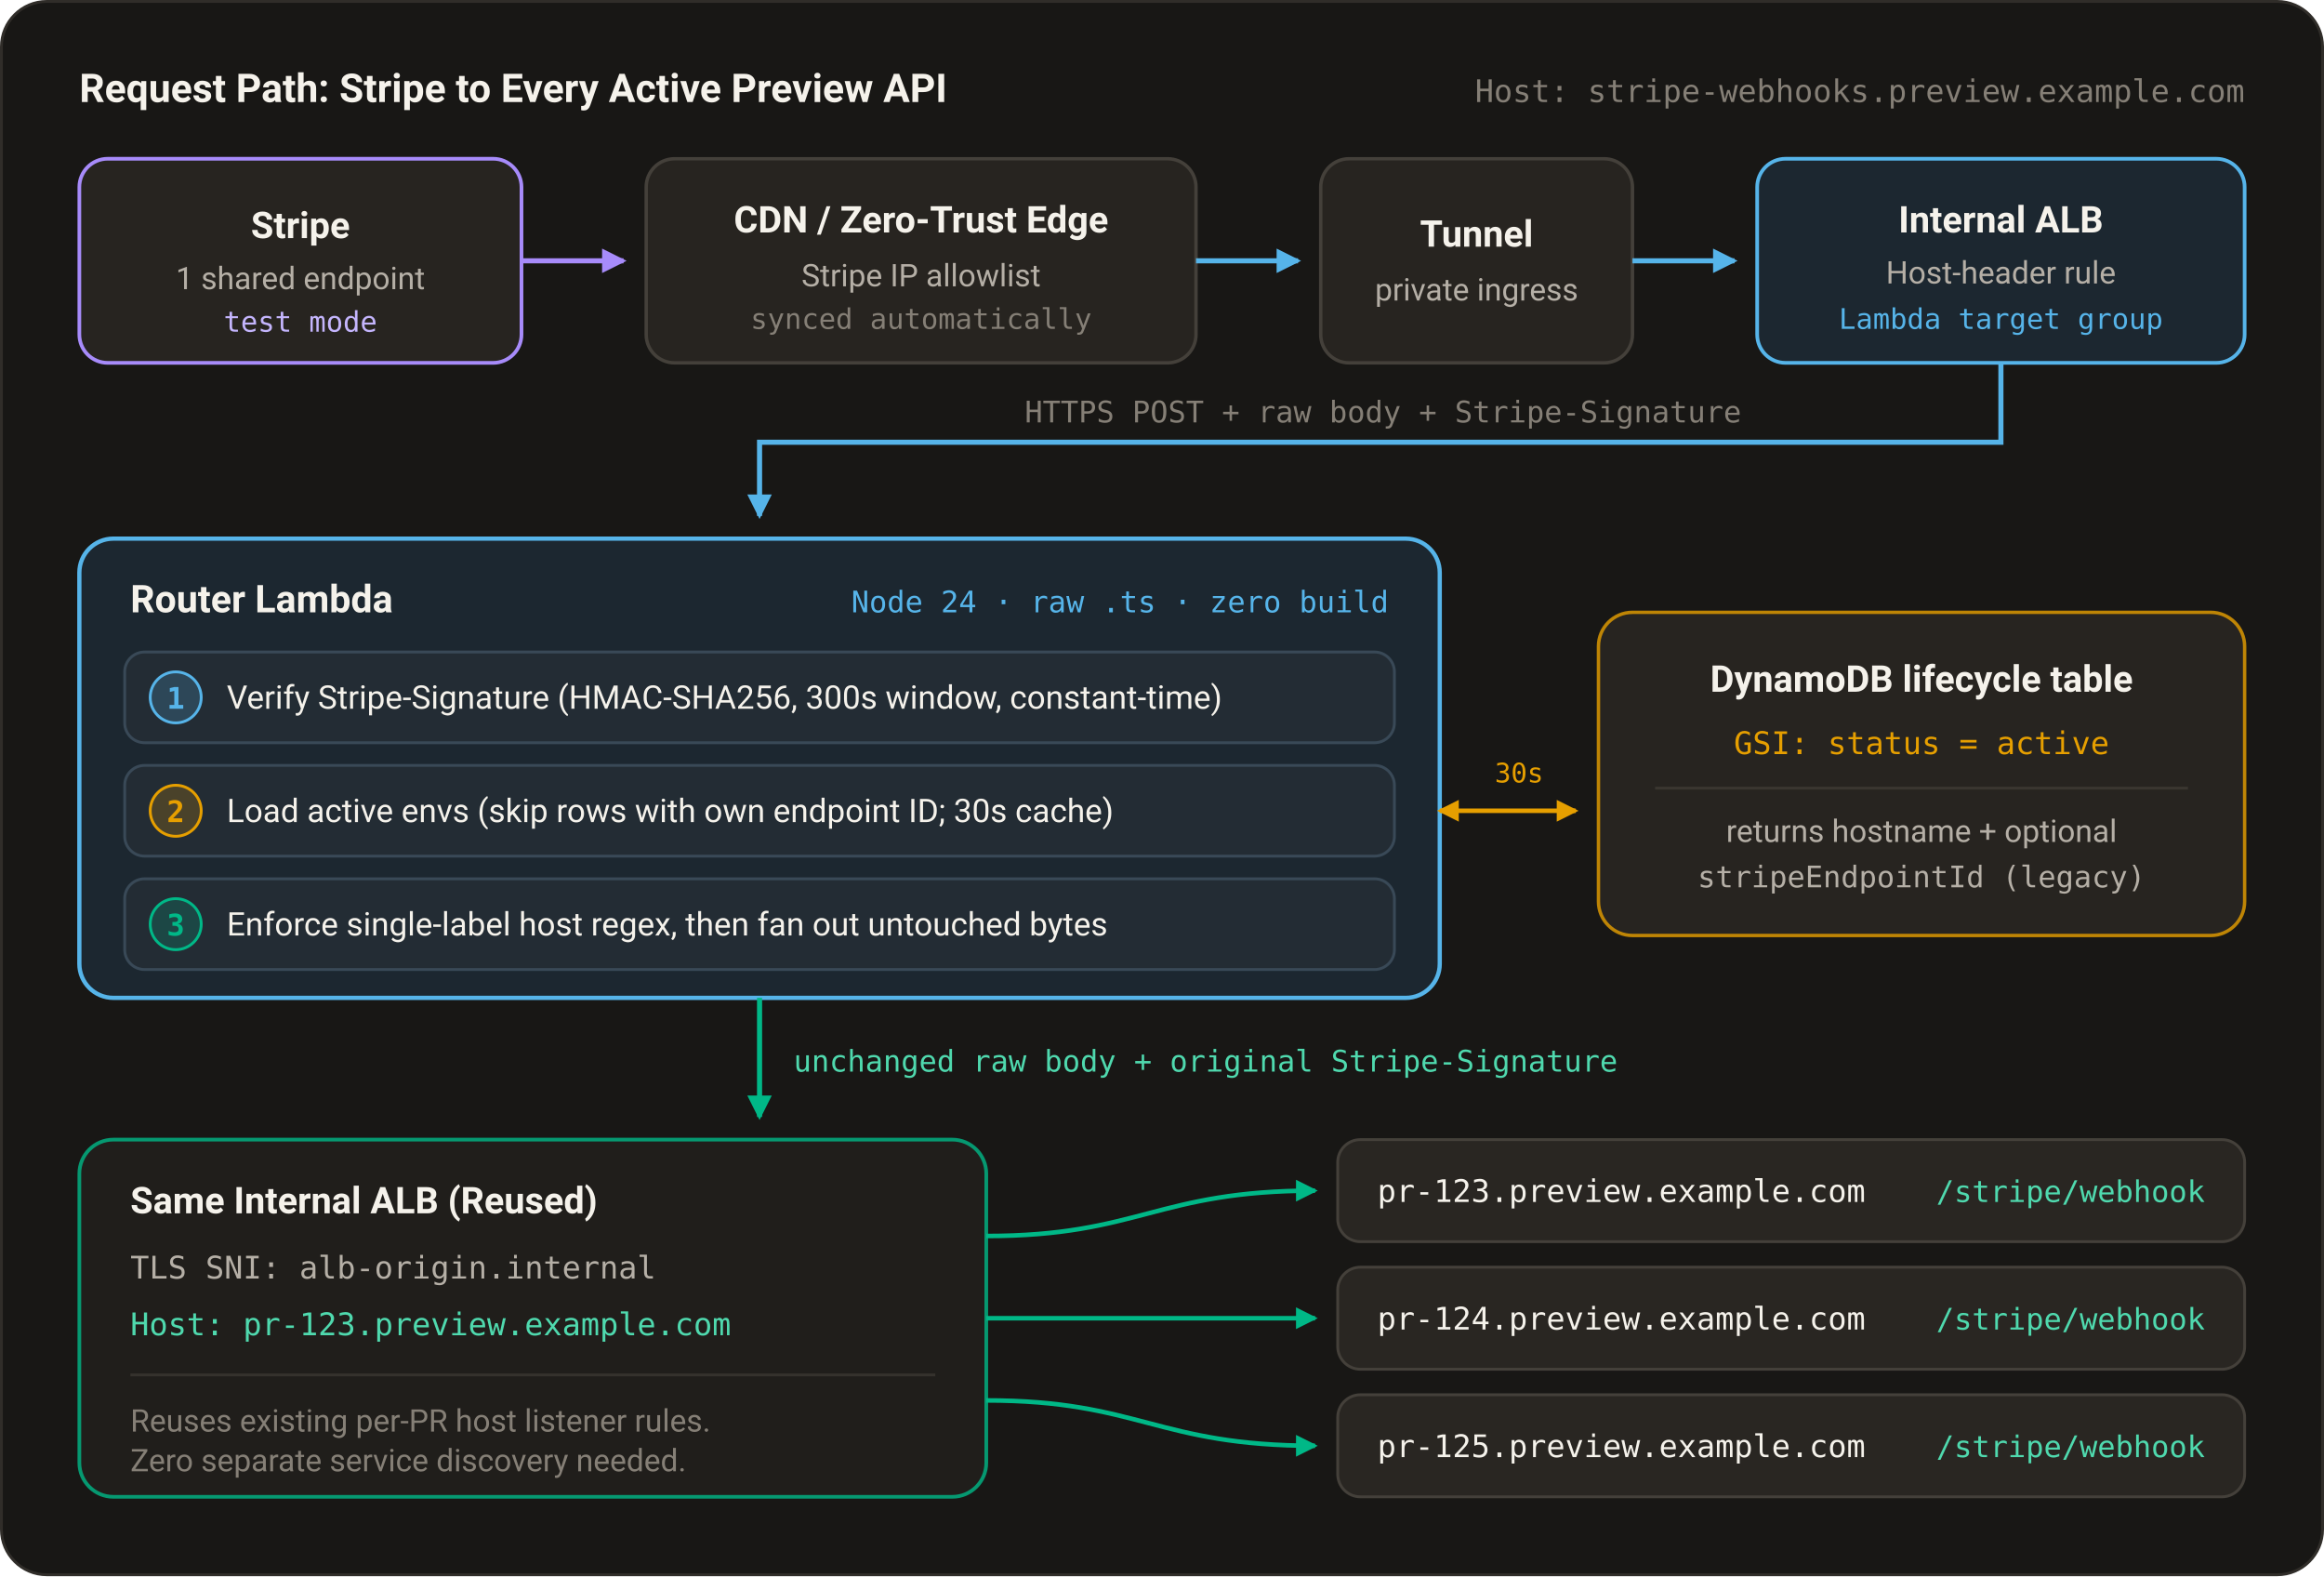
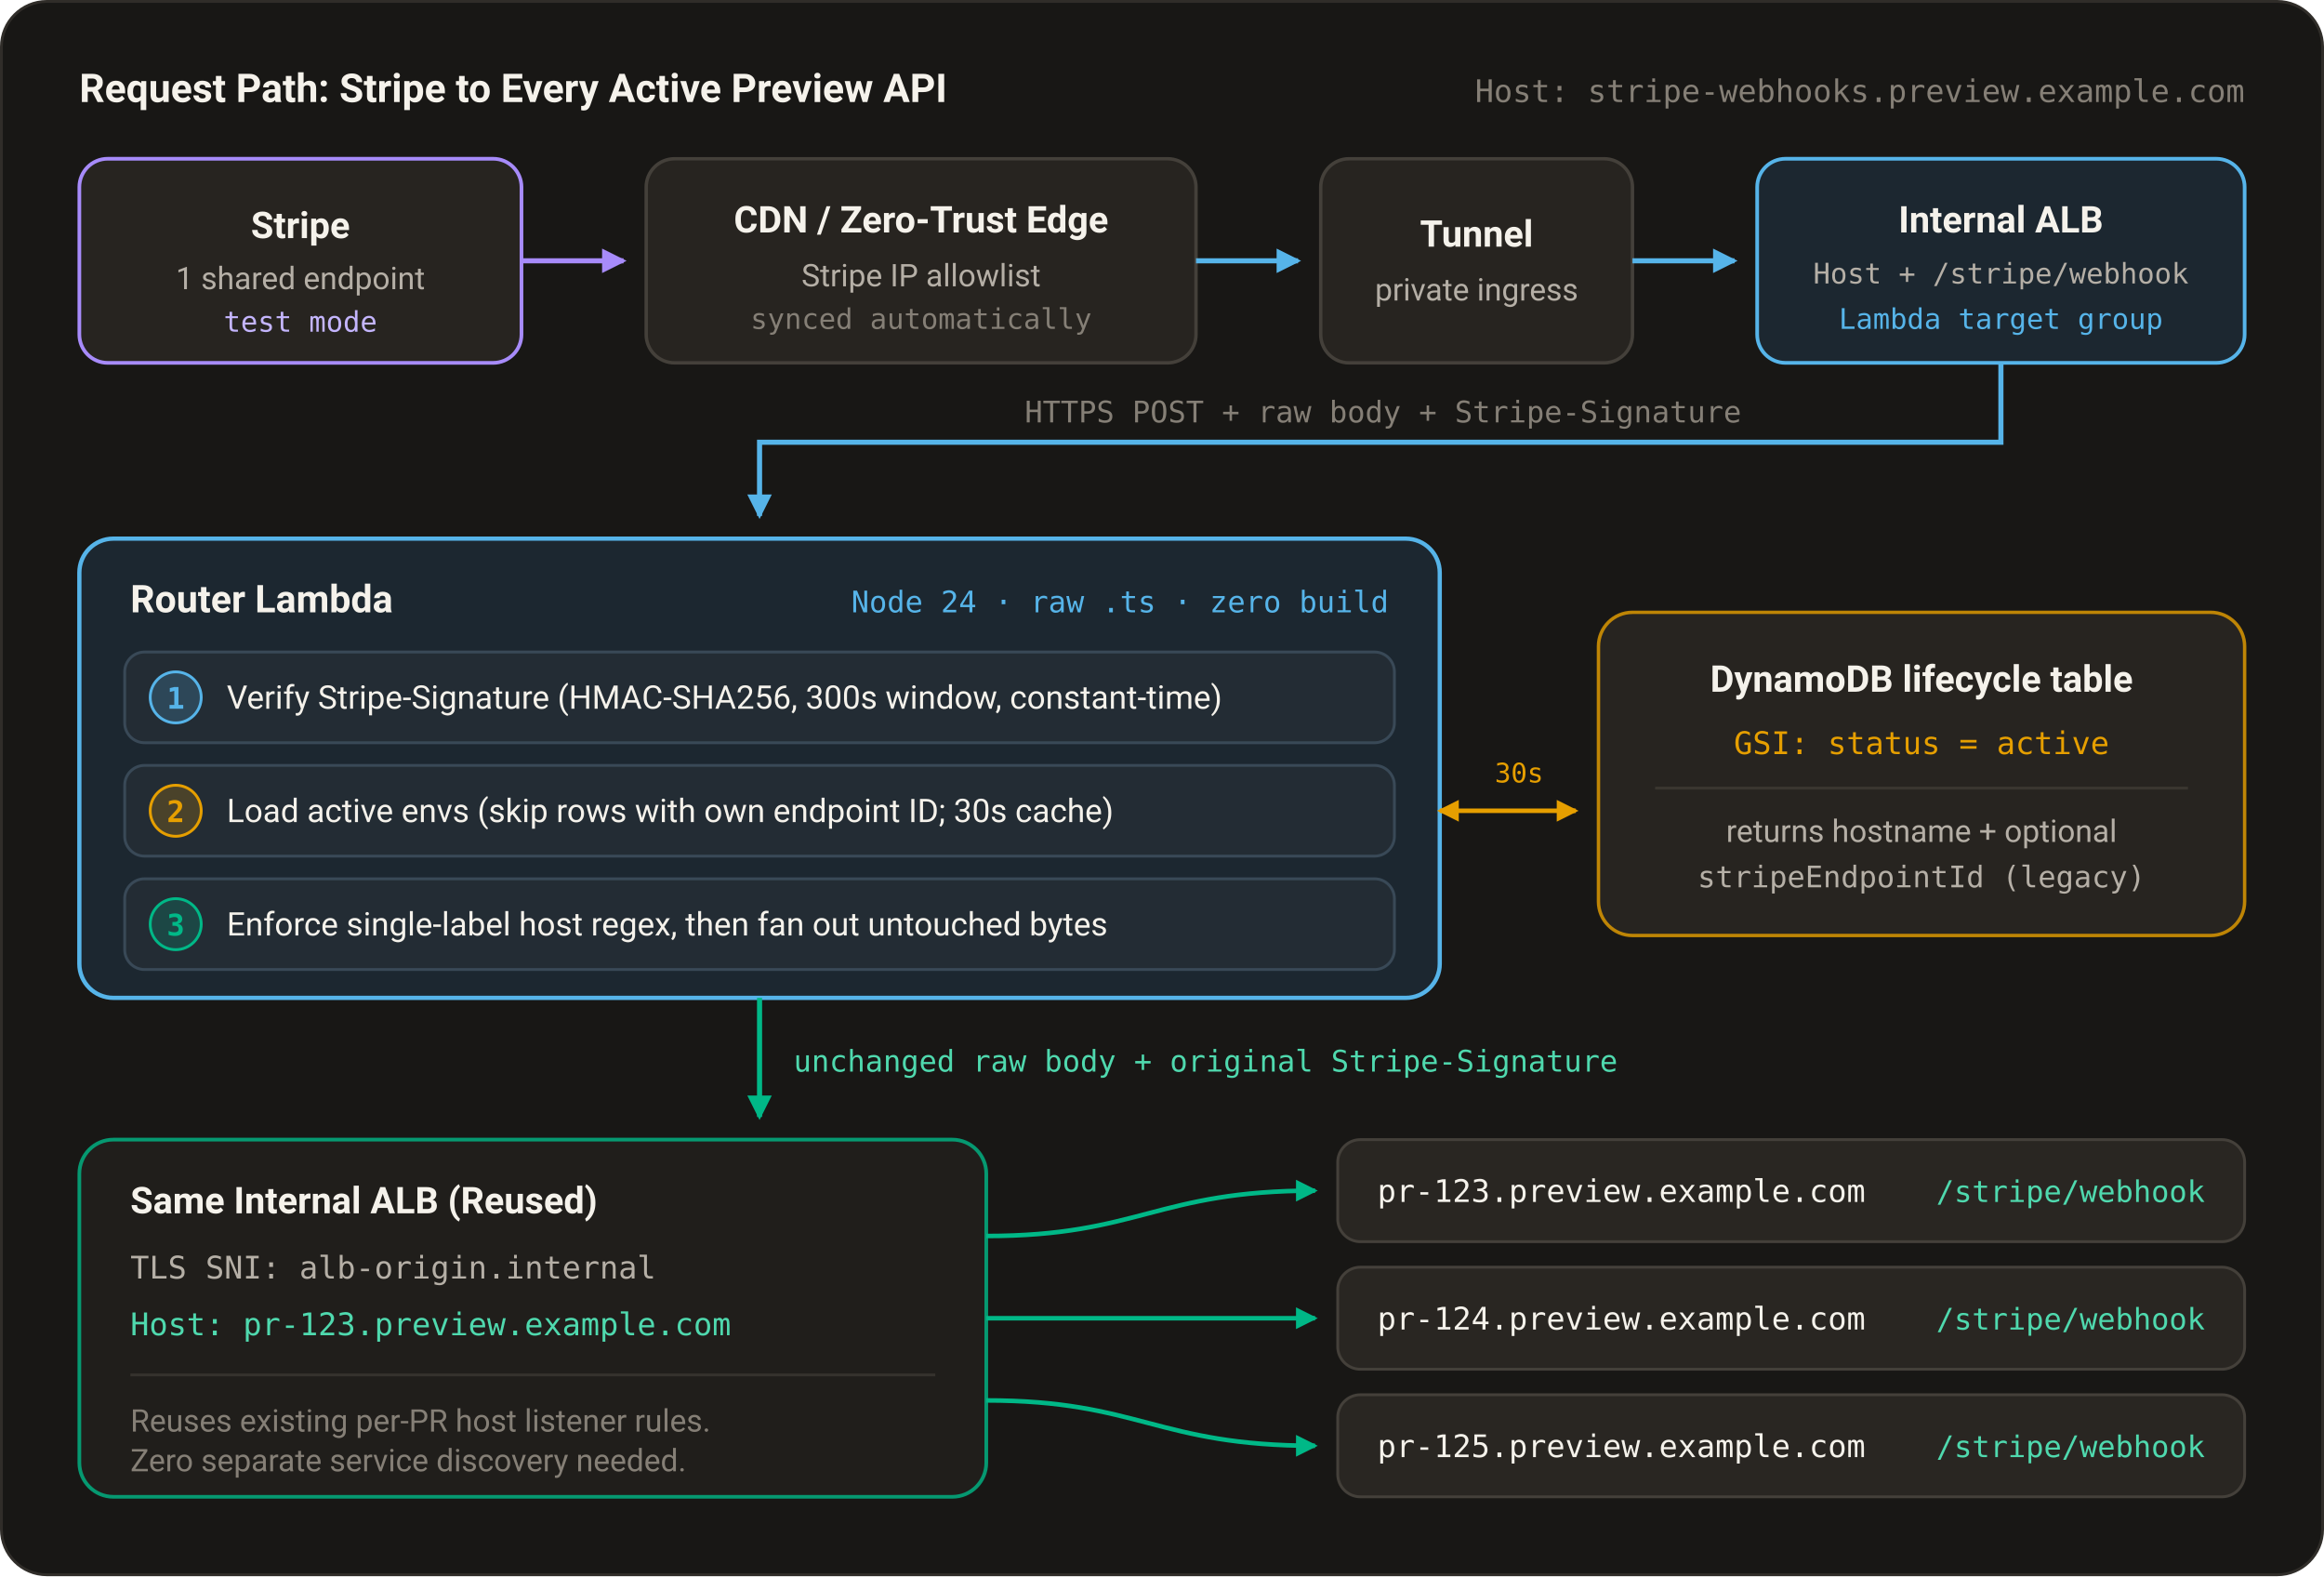
<svg xmlns="http://www.w3.org/2000/svg" viewBox="0 0 820 556" width="820" height="556" role="img" aria-labelledby="title-arch desc-arch">
  <defs>
    <style>
      .sans { font-family: ui-sans-serif, -apple-system, BlinkMacSystemFont, "Segoe UI", Roboto, sans-serif; }
      .mono { font-family: ui-monospace, "SF Mono", Menlo, Consolas, monospace; }
    </style>
    <marker id="a-violet" viewBox="0 0 10 10" refX="8" refY="5" markerWidth="6" markerHeight="6" orient="auto-start-reverse">
      <path d="M 1 1 L 9 5 L 1 9 z" fill="#a78bfa" />
    </marker>
    <marker id="a-blue" viewBox="0 0 10 10" refX="8" refY="5" markerWidth="6" markerHeight="6" orient="auto-start-reverse">
      <path d="M 1 1 L 9 5 L 1 9 z" fill="#56b4e9" />
    </marker>
    <marker id="a-amber" viewBox="0 0 10 10" refX="8" refY="5" markerWidth="6" markerHeight="6" orient="auto-start-reverse">
      <path d="M 1 1 L 9 5 L 1 9 z" fill="#e69f00" />
    </marker>
    <marker id="a-green" viewBox="0 0 10 10" refX="8" refY="5" markerWidth="6" markerHeight="6" orient="auto-start-reverse">
      <path d="M 1 1 L 9 5 L 1 9 z" fill="#00b887" />
    </marker>
  </defs>
  <rect x="0.5" y="0.5" width="819" height="555" rx="16" fill="#181715" stroke="#302d29" />
  <text x="28" y="36" class="sans" font-size="14" font-weight="700" fill="#f5f2eb">Request Path: Stripe to Every Active Preview API</text>
  <text x="792" y="36" text-anchor="end" class="mono" font-size="11" fill="#857f76">Host: stripe-webhooks.preview.example.com</text>
  <rect x="28" y="56" width="156" height="72" rx="10" fill="#272420" stroke="#a78bfa" stroke-width="1.3" />
  <text x="106" y="84" text-anchor="middle" class="sans" font-size="13" font-weight="700" fill="#f5f2eb">Stripe</text>
  <text x="106" y="102" text-anchor="middle" class="sans" font-size="11" fill="#b5afa6">1 shared endpoint</text>
  <text x="106" y="117" text-anchor="middle" class="mono" font-size="10" fill="#c4b5fd">test mode</text>
  <line x1="184" y1="92" x2="220" y2="92" stroke="#a78bfa" stroke-width="1.8" marker-end="url(#a-violet)" />
  <rect x="228" y="56" width="194" height="72" rx="10" fill="#272420" stroke="#44403a" stroke-width="1.2" />
  <text x="325" y="82" text-anchor="middle" class="sans" font-size="13" font-weight="700" fill="#f5f2eb">CDN / Zero-Trust Edge</text>
  <text x="325" y="101" text-anchor="middle" class="sans" font-size="11" fill="#b5afa6">Stripe IP allowlist</text>
  <text x="325" y="116" text-anchor="middle" class="mono" font-size="10" fill="#857f76">synced automatically</text>
  <line x1="422" y1="92" x2="458" y2="92" stroke="#56b4e9" stroke-width="1.8" marker-end="url(#a-blue)" />
  <rect x="466" y="56" width="110" height="72" rx="10" fill="#272420" stroke="#44403a" stroke-width="1.2" />
  <text x="521" y="87" text-anchor="middle" class="sans" font-size="13" font-weight="700" fill="#f5f2eb">Tunnel</text>
  <text x="521" y="106" text-anchor="middle" class="sans" font-size="11" fill="#b5afa6">private ingress</text>
  <line x1="576" y1="92" x2="612" y2="92" stroke="#56b4e9" stroke-width="1.8" marker-end="url(#a-blue)" />
  <rect x="620" y="56" width="172" height="72" rx="10" fill="#1c2730" stroke="#56b4e9" stroke-width="1.3" />
  <text x="706" y="82" text-anchor="middle" class="sans" font-size="13" font-weight="700" fill="#f5f2eb">Internal ALB</text>
-   <text x="706" y="100" text-anchor="middle" class="sans" font-size="11" fill="#b5afa6">Host-header rule</text>
+   <text x="706" y="100" text-anchor="middle" class="mono" font-size="10" fill="#b5afa6">Host + /stripe/webhook</text>
  <text x="706" y="116" text-anchor="middle" class="mono" font-size="10" fill="#56b4e9">Lambda target group</text>
  <path d="M 706 128 L 706 156 L 268 156 L 268 182" fill="none" stroke="#56b4e9" stroke-width="1.8" marker-end="url(#a-blue)" />
  <text x="488" y="149" text-anchor="middle" class="mono" font-size="10.5" fill="#857f76">HTTPS POST + raw body + Stripe-Signature</text>
  <rect x="28" y="190" width="480" height="162" rx="12" fill="#1c2730" stroke="#56b4e9" stroke-width="1.5" />
  <text x="46" y="216" class="sans" font-size="13.5" font-weight="700" fill="#f5f2eb">Router Lambda</text>
  <text x="490" y="216" text-anchor="end" class="mono" font-size="10.5" fill="#56b4e9">Node 24 · raw .ts · zero build</text>
  <rect x="44" y="230" width="448" height="32" rx="7" fill="#232c34" stroke="#394957" />
  <circle cx="62" cy="246" r="9" fill="#56b4e9" fill-opacity="0.2" stroke="#56b4e9" />
  <text x="62" y="250" text-anchor="middle" class="mono" font-size="10.5" font-weight="700" fill="#56b4e9">1</text>
  <text x="80" y="250" class="sans" font-size="11.5" fill="#f5f2eb">Verify Stripe-Signature (HMAC-SHA256, 300s window, constant-time)</text>
  <rect x="44" y="270" width="448" height="32" rx="7" fill="#232c34" stroke="#394957" />
  <circle cx="62" cy="286" r="9" fill="#e69f00" fill-opacity="0.2" stroke="#e69f00" />
  <text x="62" y="290" text-anchor="middle" class="mono" font-size="10.5" font-weight="700" fill="#e69f00">2</text>
  <text x="80" y="290" class="sans" font-size="11.5" fill="#f5f2eb">Load active envs (skip rows with own endpoint ID; 30s cache)</text>
  <rect x="44" y="310" width="448" height="32" rx="7" fill="#232c34" stroke="#394957" />
  <circle cx="62" cy="326" r="9" fill="#00b887" fill-opacity="0.2" stroke="#00b887" />
  <text x="62" y="330" text-anchor="middle" class="mono" font-size="10.5" font-weight="700" fill="#00b887">3</text>
  <text x="80" y="330" class="sans" font-size="11.5" fill="#f5f2eb">Enforce single-label host regex, then fan out untouched bytes</text>
  <rect x="564" y="216" width="228" height="114" rx="12" fill="#272420" stroke="#e69f00" stroke-opacity="0.8" stroke-width="1.2" />
  <text x="678" y="244" text-anchor="middle" class="sans" font-size="13" font-weight="700" fill="#f5f2eb">DynamoDB lifecycle table</text>
  <text x="678" y="266" text-anchor="middle" class="mono" font-size="11" fill="#e69f00">GSI: status = active</text>
  <line x1="584" y1="278" x2="772" y2="278" stroke="#3a3630" />
  <text x="678" y="297" text-anchor="middle" class="sans" font-size="11" fill="#b5afa6">returns hostname + optional</text>
  <text x="678" y="313" text-anchor="middle" class="mono" font-size="10.5" fill="#b5afa6">stripeEndpointId (legacy)</text>
  <line x1="508" y1="286" x2="556" y2="286" stroke="#e69f00" stroke-width="1.6" marker-end="url(#a-amber)" marker-start="url(#a-amber)" />
  <text x="536" y="276" text-anchor="middle" class="mono" font-size="9.5" fill="#e69f00">30s</text>
  <line x1="268" y1="352" x2="268" y2="394" stroke="#00b887" stroke-width="1.8" marker-end="url(#a-green)" />
  <text x="280" y="378" class="mono" font-size="10.5" fill="#4fd9ae">unchanged raw body + original Stripe-Signature</text>
  <rect x="28" y="402" width="320" height="126" rx="12" fill="#201e1b" stroke="#00b887" stroke-opacity="0.8" stroke-width="1.3" />
  <text x="46" y="428" class="sans" font-size="13" font-weight="700" fill="#f5f2eb">Same Internal ALB (Reused)</text>
  <text x="46" y="451" class="mono" font-size="11" fill="#b5afa6">TLS SNI:  alb-origin.internal</text>
  <text x="46" y="471" class="mono" font-size="11" fill="#4fd9ae">Host:     pr-123.preview.example.com</text>
  <line x1="46" y1="485" x2="330" y2="485" stroke="#35322d" />
  <text x="46" y="505" class="sans" font-size="11" fill="#857f76">Reuses existing per-PR host listener rules.</text>
  <text x="46" y="519" class="sans" font-size="11" fill="#857f76">Zero separate service discovery needed.</text>
  <path d="M 348 436 C 402 436, 408 420, 464 420" fill="none" stroke="#00b887" stroke-width="1.6" marker-end="url(#a-green)" />
  <path d="M 348 465 C 402 465, 408 465, 464 465" fill="none" stroke="#00b887" stroke-width="1.6" marker-end="url(#a-green)" />
  <path d="M 348 494 C 402 494, 408 510, 464 510" fill="none" stroke="#00b887" stroke-width="1.6" marker-end="url(#a-green)" />
  <rect x="472" y="402" width="320" height="36" rx="8" fill="#292622" stroke="#44403a" />
  <text x="486" y="424" class="mono" font-size="11" fill="#f5f2eb">pr-123.preview.example.com</text>
  <text x="778" y="424" text-anchor="end" class="mono" font-size="10.5" fill="#4fd9ae">/stripe/webhook</text>
  <rect x="472" y="447" width="320" height="36" rx="8" fill="#292622" stroke="#44403a" />
  <text x="486" y="469" class="mono" font-size="11" fill="#f5f2eb">pr-124.preview.example.com</text>
  <text x="778" y="469" text-anchor="end" class="mono" font-size="10.5" fill="#4fd9ae">/stripe/webhook</text>
  <rect x="472" y="492" width="320" height="36" rx="8" fill="#292622" stroke="#44403a" />
  <text x="486" y="514" class="mono" font-size="11" fill="#f5f2eb">pr-125.preview.example.com</text>
  <text x="778" y="514" text-anchor="end" class="mono" font-size="10.5" fill="#4fd9ae">/stripe/webhook</text>
</svg>
